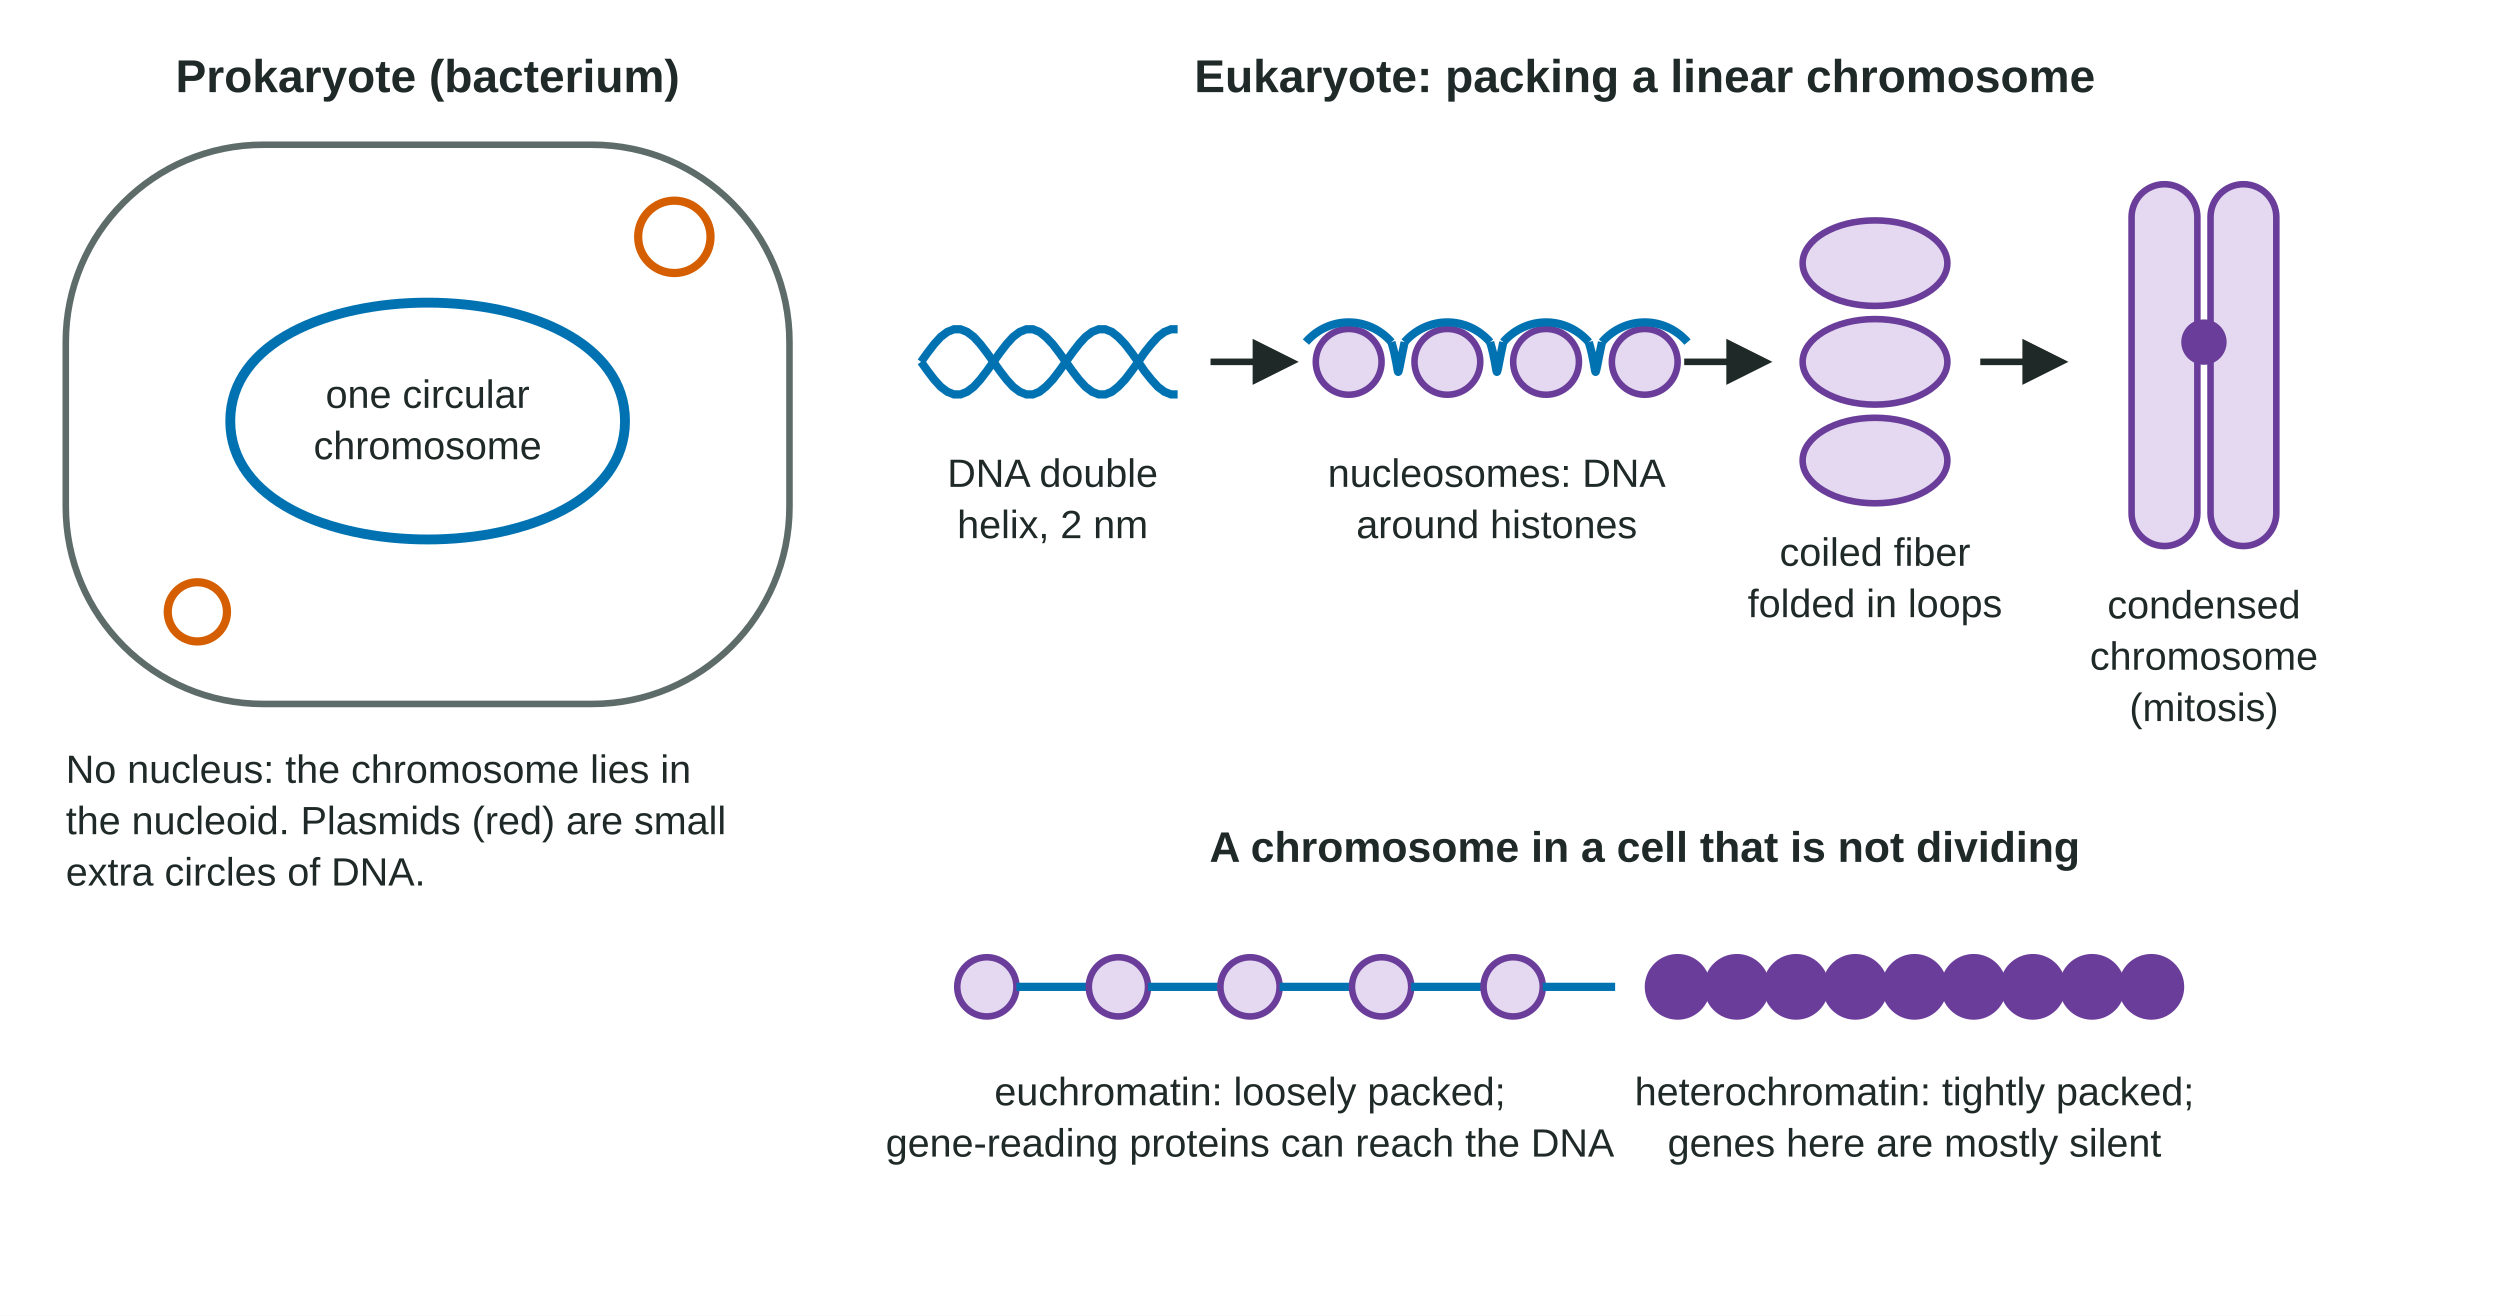
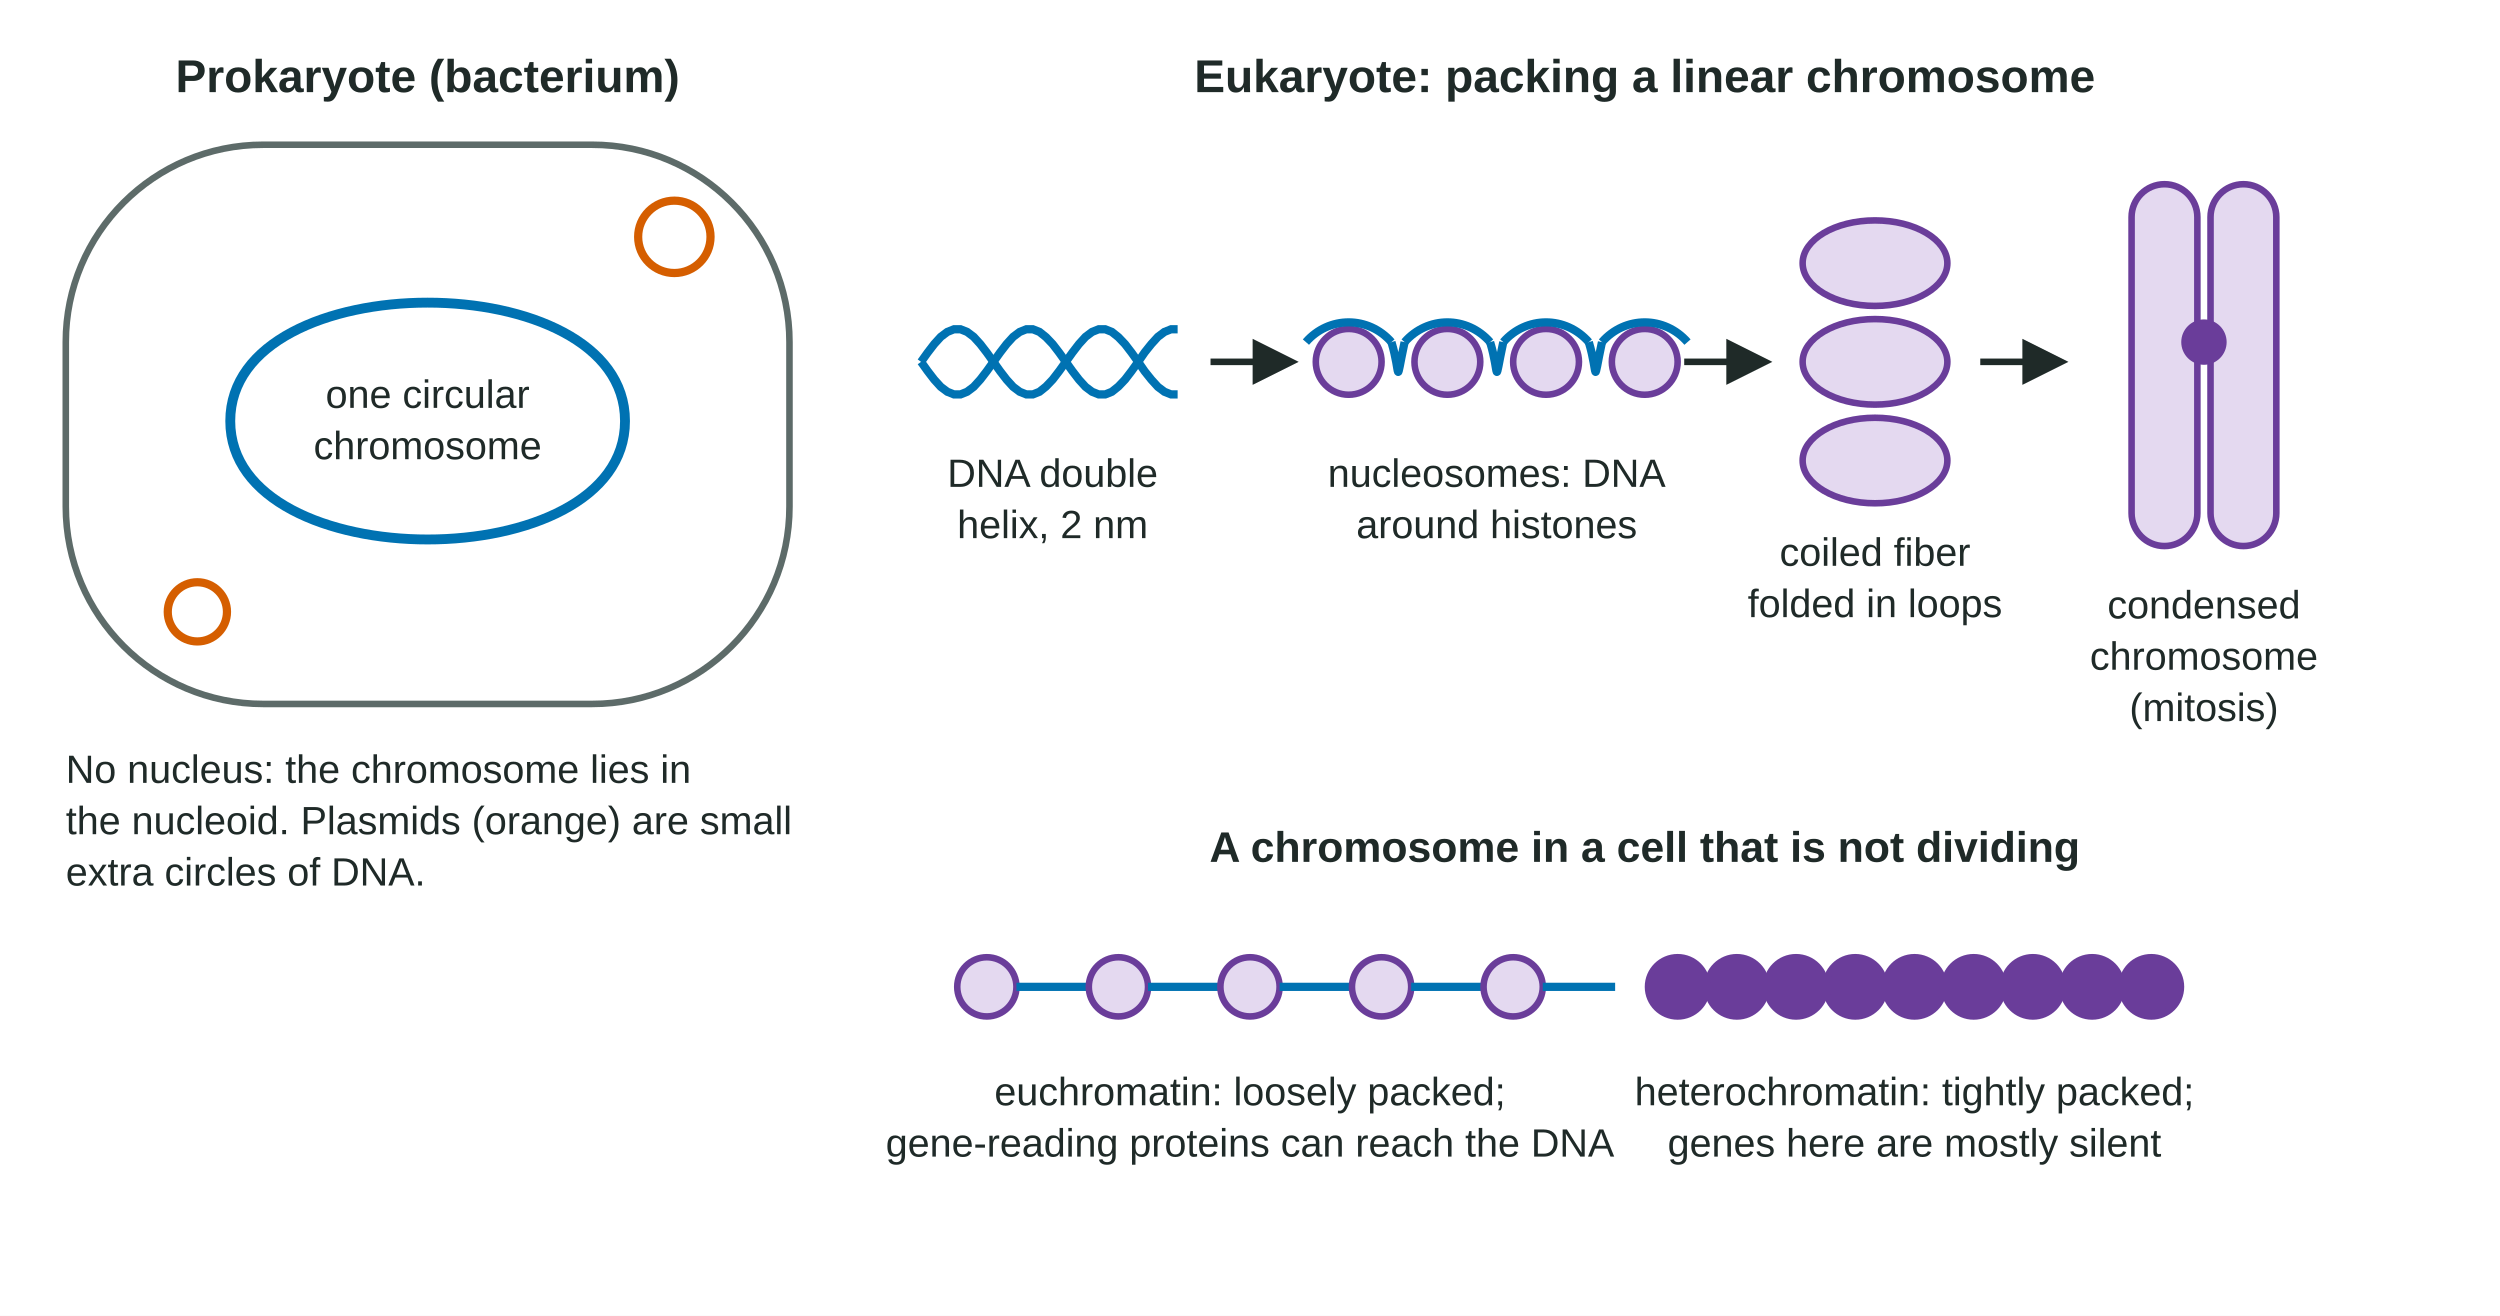
<svg xmlns="http://www.w3.org/2000/svg" viewBox="0 0 760 400" width="760" height="400" role="img" aria-labelledby="gpk-t gpk-d">
  <defs>
    <marker id="gpk-a" viewBox="0 0 10 10" refX="8" refY="5" markerWidth="7" markerHeight="7" orient="auto-start-reverse">
      <path d="M0,0 L10,5 L0,10 Z" fill="#1F2A28" />
    </marker>
  </defs>
  <rect width="760" height="400" fill="#ffffff" />
  <g font-family="Arial,Helvetica,sans-serif" fill="#1F2A28">
    <text x="130.0" y="28.0" font-size="14" text-anchor="middle" font-weight="700">Prokaryote (bacterium)</text>
    <rect x="20.0" y="44.0" width="220.0" height="170.0" rx="60" fill="#FFFFFF" stroke="#5D6B69" stroke-width="2" />
    <path d="M 70 128 C 70 80, 190 80, 190 128 C 190 176, 70 176, 70 128 Z" stroke="#0072B2" stroke-width="3" fill="none" />
    <circle cx="205.0" cy="72.0" r="11.0" fill="none" stroke="#D55E00" stroke-width="2.5" />
    <circle cx="60.0" cy="186.0" r="9.0" fill="none" stroke="#D55E00" stroke-width="2.5" />
    <text x="130.0" y="124.0" font-size="12" text-anchor="middle">one circular</text>
    <text x="130.0" y="139.6" font-size="12" text-anchor="middle">chromosome</text>
    <text x="20.0" y="238.0" font-size="12" text-anchor="start">No nucleus: the chromosome lies in</text>
-     <text x="20.0" y="253.6" font-size="12" text-anchor="start">the nucleoid. Plasmids (red) are small</text>
+     <text x="20.0" y="253.6" font-size="12" text-anchor="start">the nucleoid. Plasmids (orange) are small</text>
    <text x="20.0" y="269.2" font-size="12" text-anchor="start">extra circles of DNA.</text>
    <text x="500.0" y="28.0" font-size="14" text-anchor="middle" font-weight="700">Eukaryote: packing a linear chromosome</text>
    <polyline points="280.0,110.0 282.0,112.8 284.0,115.4 286.0,117.6 288.0,119.1 290.0,119.9 292.0,119.9 294.0,119.1 296.0,117.6 298.0,115.4 300.0,112.8 302.0,110.0 304.0,107.2 306.0,104.6 308.0,102.4 310.0,100.9 312.0,100.1 314.0,100.1 316.0,100.9 318.0,102.5 320.0,104.6 322.0,107.2 324.0,110.0 326.0,112.8 328.0,115.4 330.0,117.6 332.0,119.1 334.0,119.9 336.0,119.9 338.0,119.1 340.0,117.5 342.0,115.4 344.0,112.8 346.0,110.0 348.0,107.1 350.0,104.6 352.0,102.4 354.0,100.9 356.0,100.1 358.0,100.1" fill="none" stroke="#0072B2" stroke-width="2.5" />
    <polyline points="280.0,110.0 282.0,107.2 284.0,104.6 286.0,102.4 288.0,100.9 290.0,100.1 292.0,100.1 294.0,100.9 296.0,102.4 298.0,104.6 300.0,107.2 302.0,110.0 304.0,112.8 306.0,115.4 308.0,117.6 310.0,119.1 312.0,119.9 314.0,119.9 316.0,119.1 318.0,117.5 320.0,115.4 322.0,112.8 324.0,110.0 326.0,107.2 328.0,104.6 330.0,102.4 332.0,100.9 334.0,100.1 336.0,100.1 338.0,100.9 340.0,102.5 342.0,104.6 344.0,107.2 346.0,110.0 348.0,112.9 350.0,115.4 352.0,117.6 354.0,119.1 356.0,119.9 358.0,119.9" fill="none" stroke="#0072B2" stroke-width="2.5" />
    <text x="320.0" y="148.0" font-size="12" text-anchor="middle">DNA double</text>
    <text x="320.0" y="163.6" font-size="12" text-anchor="middle">helix, 2 nm</text>
    <line x1="368.0" y1="110.0" x2="392.0" y2="110.0" stroke="#1F2A28" stroke-width="2" marker-end="url(#gpk-a)" />
    <circle cx="410.0" cy="110.0" r="10.0" fill="#E4D9F0" stroke="#6A3D9A" stroke-width="2" />
    <path d="M 397 104 C 404 96, 416 96, 423 104" stroke="#0072B2" stroke-width="2.5" fill="none" />
    <path d="M 423 104 C 426 114, 424 118, 427 104" stroke="#0072B2" stroke-width="2.5" fill="none" />
    <circle cx="440.0" cy="110.0" r="10.0" fill="#E4D9F0" stroke="#6A3D9A" stroke-width="2" />
    <path d="M 427 104 C 434 96, 446 96, 453 104" stroke="#0072B2" stroke-width="2.5" fill="none" />
    <path d="M 453 104 C 456 114, 454 118, 457 104" stroke="#0072B2" stroke-width="2.5" fill="none" />
    <circle cx="470.0" cy="110.0" r="10.0" fill="#E4D9F0" stroke="#6A3D9A" stroke-width="2" />
    <path d="M 457 104 C 464 96, 476 96, 483 104" stroke="#0072B2" stroke-width="2.5" fill="none" />
    <path d="M 483 104 C 486 114, 484 118, 487 104" stroke="#0072B2" stroke-width="2.5" fill="none" />
    <circle cx="500.0" cy="110.0" r="10.0" fill="#E4D9F0" stroke="#6A3D9A" stroke-width="2" />
    <path d="M 487 104 C 494 96, 506 96, 513 104" stroke="#0072B2" stroke-width="2.5" fill="none" />
    <text x="455.0" y="148.0" font-size="12" text-anchor="middle">nucleosomes: DNA</text>
    <text x="455.0" y="163.6" font-size="12" text-anchor="middle">around histones</text>
    <line x1="512.0" y1="110.0" x2="536.0" y2="110.0" stroke="#1F2A28" stroke-width="2" marker-end="url(#gpk-a)" />
    <ellipse cx="570.0" cy="80.0" rx="22.0" ry="13.0" fill="#E4D9F0" stroke="#6A3D9A" stroke-width="2" />
    <ellipse cx="570.0" cy="110.0" rx="22.0" ry="13.0" fill="#E4D9F0" stroke="#6A3D9A" stroke-width="2" />
    <ellipse cx="570.0" cy="140.0" rx="22.0" ry="13.0" fill="#E4D9F0" stroke="#6A3D9A" stroke-width="2" />
    <text x="570.0" y="172.0" font-size="12" text-anchor="middle">coiled fiber</text>
    <text x="570.0" y="187.6" font-size="12" text-anchor="middle">folded in loops</text>
    <line x1="602.0" y1="110.0" x2="626.0" y2="110.0" stroke="#1F2A28" stroke-width="2" marker-end="url(#gpk-a)" />
    <rect x="648.0" y="56.0" width="20.0" height="110.0" rx="10" fill="#E4D9F0" stroke="#6A3D9A" stroke-width="2" />
    <rect x="672.0" y="56.0" width="20.0" height="110.0" rx="10" fill="#E4D9F0" stroke="#6A3D9A" stroke-width="2" />
    <circle cx="670.0" cy="104.0" r="6.0" fill="#6A3D9A" stroke="#6A3D9A" stroke-width="1.8" />
    <text x="670.0" y="188.0" font-size="12" text-anchor="middle">condensed</text>
    <text x="670.0" y="203.6" font-size="12" text-anchor="middle">chromosome</text>
    <text x="670.0" y="219.2" font-size="12" text-anchor="middle">(mitosis)</text>
    <text x="500.0" y="262.0" font-size="13" text-anchor="middle" font-weight="700">A chromosome in a cell that is not dividing</text>
    <circle cx="300.0" cy="300.0" r="9.0" fill="#E4D9F0" stroke="#6A3D9A" stroke-width="2" />
    <line x1="309.0" y1="300.0" x2="331.0" y2="300.0" stroke="#0072B2" stroke-width="2.5" />
    <circle cx="340.0" cy="300.0" r="9.0" fill="#E4D9F0" stroke="#6A3D9A" stroke-width="2" />
    <line x1="349.0" y1="300.0" x2="371.0" y2="300.0" stroke="#0072B2" stroke-width="2.5" />
    <circle cx="380.0" cy="300.0" r="9.0" fill="#E4D9F0" stroke="#6A3D9A" stroke-width="2" />
    <line x1="389.0" y1="300.0" x2="411.0" y2="300.0" stroke="#0072B2" stroke-width="2.5" />
    <circle cx="420.0" cy="300.0" r="9.0" fill="#E4D9F0" stroke="#6A3D9A" stroke-width="2" />
    <line x1="429.0" y1="300.0" x2="451.0" y2="300.0" stroke="#0072B2" stroke-width="2.5" />
    <circle cx="460.0" cy="300.0" r="9.0" fill="#E4D9F0" stroke="#6A3D9A" stroke-width="2" />
    <line x1="469.0" y1="300.0" x2="491.0" y2="300.0" stroke="#0072B2" stroke-width="2.5" />
    <circle cx="510.0" cy="300.0" r="9.0" fill="#6A3D9A" stroke="#6A3D9A" stroke-width="2" />
    <circle cx="528.0" cy="300.0" r="9.0" fill="#6A3D9A" stroke="#6A3D9A" stroke-width="2" />
    <circle cx="546.0" cy="300.0" r="9.0" fill="#6A3D9A" stroke="#6A3D9A" stroke-width="2" />
    <circle cx="564.0" cy="300.0" r="9.0" fill="#6A3D9A" stroke="#6A3D9A" stroke-width="2" />
    <circle cx="582.0" cy="300.0" r="9.0" fill="#6A3D9A" stroke="#6A3D9A" stroke-width="2" />
    <circle cx="600.0" cy="300.0" r="9.0" fill="#6A3D9A" stroke="#6A3D9A" stroke-width="2" />
    <circle cx="618.0" cy="300.0" r="9.0" fill="#6A3D9A" stroke="#6A3D9A" stroke-width="2" />
    <circle cx="636.0" cy="300.0" r="9.0" fill="#6A3D9A" stroke="#6A3D9A" stroke-width="2" />
    <circle cx="654.0" cy="300.0" r="9.0" fill="#6A3D9A" stroke="#6A3D9A" stroke-width="2" />
    <text x="380.0" y="336.0" font-size="12" text-anchor="middle">euchromatin: loosely packed;</text>
    <text x="380.0" y="351.6" font-size="12" text-anchor="middle">gene-reading proteins can reach the DNA</text>
    <text x="582.0" y="336.0" font-size="12" text-anchor="middle">heterochromatin: tightly packed;</text>
    <text x="582.0" y="351.6" font-size="12" text-anchor="middle">genes here are mostly silent</text>
  </g>
</svg>
